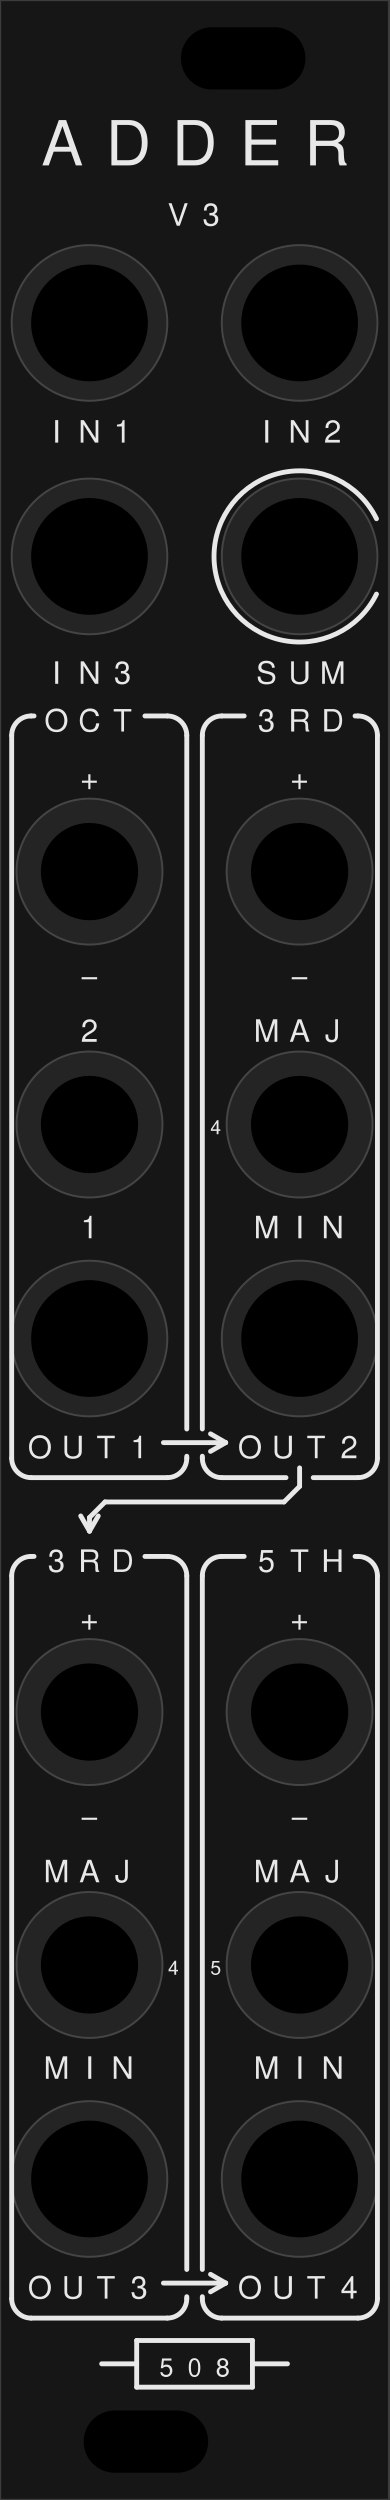
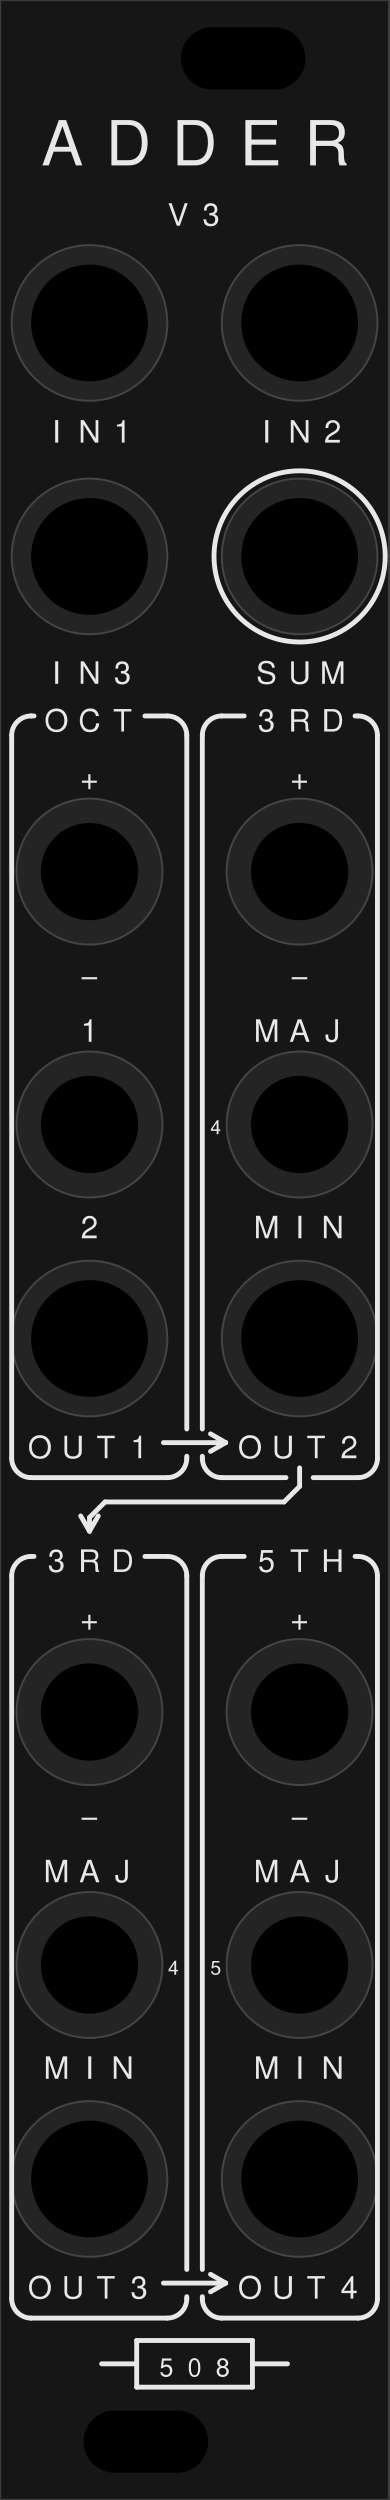
<svg xmlns="http://www.w3.org/2000/svg" width="20.0mm" height="128.5mm" viewBox="0 0 20.0 128.5">
  <g font-family="Helvetica, Arial, sans-serif" fill="#e8e8e8">
    <rect x="0" y="0" width="20.0" height="128.5" fill="#161616" stroke="#3c3c3c" stroke-width="0.12" />
    <g fill="#242424" stroke="#454545" stroke-width="0.1">
      <circle cx="4.6" cy="16.6" r="4.0" />
      <circle cx="15.4" cy="16.6" r="4.0" />
      <circle cx="4.6" cy="28.6" r="4.0" />
      <circle cx="15.4" cy="28.6" r="4.0" />
      <circle cx="4.6" cy="44.8" r="3.75" />
      <circle cx="4.6" cy="57.8" r="3.75" />
      <circle cx="4.6" cy="68.8" r="4.0" />
      <circle cx="15.4" cy="44.8" r="3.75" />
      <circle cx="15.4" cy="57.8" r="3.75" />
      <circle cx="15.4" cy="68.8" r="4.0" />
      <circle cx="4.6" cy="88.0" r="3.75" />
      <circle cx="4.6" cy="101.0" r="3.75" />
      <circle cx="4.6" cy="112.0" r="4.0" />
      <circle cx="15.4" cy="88.0" r="3.75" />
      <circle cx="15.4" cy="101.0" r="3.75" />
      <circle cx="15.4" cy="112.0" r="4.0" />
    </g>
    <g fill="#000000">
      <circle cx="4.6" cy="16.6" r="3.0" />
      <circle cx="15.4" cy="16.6" r="3.0" />
      <circle cx="4.6" cy="28.6" r="3.0" />
      <circle cx="15.4" cy="28.6" r="3.0" />
      <circle cx="4.6" cy="44.8" r="2.5" />
      <circle cx="4.6" cy="57.8" r="2.5" />
      <circle cx="4.6" cy="68.8" r="3.0" />
      <circle cx="15.4" cy="44.8" r="2.5" />
      <circle cx="15.4" cy="57.8" r="2.5" />
      <circle cx="15.4" cy="68.8" r="3.0" />
      <circle cx="4.6" cy="88.0" r="2.5" />
      <circle cx="4.6" cy="101.0" r="2.5" />
      <circle cx="4.6" cy="112.0" r="3.0" />
      <circle cx="15.4" cy="88.0" r="2.5" />
      <circle cx="15.4" cy="101.0" r="2.5" />
      <circle cx="15.4" cy="112.0" r="3.0" />
      <rect x="9.3" y="1.4" width="6.4" height="3.2" rx="1.6" />
      <rect x="4.3" y="123.9" width="6.4" height="3.2" rx="1.6" />
    </g>
    <g stroke="#e8e8e8" fill="none" stroke-linecap="round">
      <line x1="1.6" y1="36.8" x2="1.75" y2="36.8" stroke-width="0.25" />
      <line x1="7.45" y1="36.8" x2="8.6" y2="36.8" stroke-width="0.25" />
      <line x1="1.6" y1="75.95" x2="8.6" y2="75.95" stroke-width="0.25" />
      <line x1="0.6" y1="37.8" x2="0.6" y2="74.95" stroke-width="0.25" />
      <line x1="9.6" y1="37.8" x2="9.6" y2="73.45" stroke-width="0.25" />
      <line x1="9.6" y1="74.85" x2="9.6" y2="74.95" stroke-width="0.25" />
      <line x1="11.4" y1="36.8" x2="12.55" y2="36.8" stroke-width="0.25" />
      <line x1="18.25" y1="36.8" x2="18.4" y2="36.8" stroke-width="0.25" />
      <line x1="11.4" y1="75.95" x2="14.7" y2="75.95" stroke-width="0.25" />
      <line x1="16.1" y1="75.95" x2="18.4" y2="75.95" stroke-width="0.25" />
      <line x1="10.4" y1="37.8" x2="10.4" y2="73.45" stroke-width="0.25" />
      <line x1="10.4" y1="74.85" x2="10.4" y2="74.95" stroke-width="0.25" />
      <line x1="19.4" y1="37.8" x2="19.4" y2="74.95" stroke-width="0.25" />
      <line x1="1.6" y1="80.0" x2="1.75" y2="80.0" stroke-width="0.25" />
      <line x1="7.45" y1="80.0" x2="8.6" y2="80.0" stroke-width="0.25" />
      <line x1="1.6" y1="119.15" x2="8.6" y2="119.15" stroke-width="0.25" />
      <line x1="0.6" y1="81.0" x2="0.6" y2="118.15" stroke-width="0.25" />
      <line x1="9.6" y1="81.0" x2="9.6" y2="116.65" stroke-width="0.25" />
      <line x1="9.6" y1="118.05" x2="9.6" y2="118.15" stroke-width="0.25" />
      <line x1="11.4" y1="80.0" x2="12.55" y2="80.0" stroke-width="0.25" />
      <line x1="18.25" y1="80.0" x2="18.4" y2="80.0" stroke-width="0.25" />
      <line x1="11.4" y1="119.15" x2="18.4" y2="119.15" stroke-width="0.25" />
      <line x1="10.4" y1="81.0" x2="10.4" y2="116.65" stroke-width="0.25" />
      <line x1="10.4" y1="118.05" x2="10.4" y2="118.15" stroke-width="0.25" />
      <line x1="19.4" y1="81.0" x2="19.4" y2="118.15" stroke-width="0.25" />
      <line x1="8.4" y1="74.15" x2="11.6" y2="74.15" stroke-width="0.25" />
      <line x1="11.6" y1="74.15" x2="10.821" y2="74.6" stroke-width="0.25" />
      <line x1="11.6" y1="74.15" x2="10.821" y2="73.7" stroke-width="0.25" />
      <line x1="8.4" y1="117.35" x2="11.6" y2="117.35" stroke-width="0.25" />
      <line x1="11.6" y1="117.35" x2="10.821" y2="117.8" stroke-width="0.25" />
      <line x1="11.6" y1="117.35" x2="10.821" y2="116.9" stroke-width="0.25" />
      <line x1="15.4" y1="75.45" x2="15.4" y2="76.4" stroke-width="0.25" />
      <line x1="15.4" y1="76.4" x2="14.6" y2="77.2" stroke-width="0.25" />
      <line x1="14.6" y1="77.2" x2="5.4" y2="77.2" stroke-width="0.25" />
      <line x1="5.4" y1="77.2" x2="4.6" y2="78.0" stroke-width="0.25" />
      <line x1="4.6" y1="78.0" x2="4.6" y2="78.7" stroke-width="0.25" />
      <line x1="4.6" y1="78.7" x2="4.15" y2="77.921" stroke-width="0.25" />
      <line x1="4.6" y1="78.7" x2="5.05" y2="77.921" stroke-width="0.25" />
      <line x1="7.025" y1="120.3" x2="12.975" y2="120.3" stroke-width="0.25" />
      <line x1="12.975" y1="120.3" x2="12.975" y2="122.7" stroke-width="0.25" />
      <line x1="12.975" y1="122.7" x2="7.025" y2="122.7" stroke-width="0.25" />
      <line x1="7.025" y1="122.7" x2="7.025" y2="120.3" stroke-width="0.25" />
      <line x1="5.225" y1="121.5" x2="7.025" y2="121.5" stroke-width="0.25" />
      <line x1="12.975" y1="121.5" x2="14.775" y2="121.5" stroke-width="0.25" />
-       <path d="M 19.351 30.537 A 4.4 4.4 0 1 1 19.351 26.663" stroke-width="0.25" />
      <path d="M 0.6 37.8 A 1.0 1.0 0 0 1 1.6 36.8" stroke-width="0.25" />
      <path d="M 8.6 36.8 A 1.0 1.0 0 0 1 9.6 37.8" stroke-width="0.25" />
      <path d="M 9.6 74.95 A 1.0 1.0 0 0 1 8.6 75.95" stroke-width="0.25" />
      <path d="M 1.6 75.95 A 1.0 1.0 0 0 1 0.6 74.95" stroke-width="0.25" />
      <path d="M 10.4 37.8 A 1.0 1.0 0 0 1 11.4 36.8" stroke-width="0.25" />
      <path d="M 18.4 36.8 A 1.0 1.0 0 0 1 19.4 37.8" stroke-width="0.25" />
      <path d="M 19.4 74.95 A 1.0 1.0 0 0 1 18.4 75.95" stroke-width="0.25" />
      <path d="M 11.4 75.95 A 1.0 1.0 0 0 1 10.4 74.95" stroke-width="0.25" />
      <path d="M 0.6 81.0 A 1.0 1.0 0 0 1 1.6 80.0" stroke-width="0.25" />
      <path d="M 8.6 80.0 A 1.0 1.0 0 0 1 9.6 81.0" stroke-width="0.25" />
      <path d="M 9.6 118.15 A 1.0 1.0 0 0 1 8.6 119.15" stroke-width="0.25" />
      <path d="M 1.6 119.15 A 1.0 1.0 0 0 1 0.6 118.15" stroke-width="0.25" />
      <path d="M 10.4 81.0 A 1.0 1.0 0 0 1 11.4 80.0" stroke-width="0.25" />
      <path d="M 18.4 80.0 A 1.0 1.0 0 0 1 19.4 81.0" stroke-width="0.25" />
      <path d="M 19.4 118.15 A 1.0 1.0 0 0 1 18.4 119.15" stroke-width="0.25" />
      <path d="M 11.4 119.15 A 1.0 1.0 0 0 1 10.4 118.15" stroke-width="0.25" />
+       <circle cx="15.4" cy="28.6" r="4.4" stroke-width="0.25" />
    </g>
    <g text-anchor="middle">
      <text x="3.2" y="8.5" font-size="3.2">A</text>
      <text x="6.6" y="8.5" font-size="3.2">D</text>
      <text x="10.0" y="8.5" font-size="3.2">D</text>
      <text x="13.4" y="8.5" font-size="3.2">E</text>
      <text x="16.8" y="8.5" font-size="3.2">R</text>
      <text x="9.15" y="11.6" font-size="1.6">V</text>
      <text x="10.85" y="11.6" font-size="1.6">3</text>
      <text x="2.9" y="22.75" font-size="1.6">I</text>
      <text x="4.6" y="22.75" font-size="1.6">N</text>
      <text x="6.3" y="22.75" font-size="1.6">1</text>
      <text x="13.7" y="22.75" font-size="1.6">I</text>
      <text x="15.4" y="22.75" font-size="1.6">N</text>
      <text x="17.1" y="22.75" font-size="1.6">2</text>
      <text x="2.9" y="35.15" font-size="1.6">I</text>
      <text x="4.6" y="35.15" font-size="1.6">N</text>
      <text x="6.3" y="35.15" font-size="1.6">3</text>
      <text x="13.7" y="35.15" font-size="1.6">S</text>
      <text x="15.4" y="35.15" font-size="1.6">U</text>
      <text x="17.1" y="35.15" font-size="1.6">M</text>
      <text x="4.6" y="40.55" font-size="1.6">+</text>
      <text x="4.6" y="50.65" font-size="1.6">−</text>
-       <text x="4.6" y="53.55" font-size="1.6">2</text>
-       <text x="4.6" y="63.65" font-size="1.6">1</text>
+       <text x="4.6" y="53.55" font-size="1.6">1</text>
+       <text x="4.6" y="63.65" font-size="1.6">2</text>
      <text x="2.05" y="74.95" font-size="1.6">O</text>
      <text x="3.75" y="74.95" font-size="1.6">U</text>
      <text x="5.45" y="74.95" font-size="1.6">T</text>
      <text x="7.15" y="74.95" font-size="1.6">1</text>
      <text x="2.9" y="37.6" font-size="1.6">O</text>
      <text x="4.6" y="37.6" font-size="1.6">C</text>
      <text x="6.3" y="37.6" font-size="1.6">T</text>
      <text x="15.4" y="40.55" font-size="1.6">+</text>
      <text x="15.4" y="50.65" font-size="1.6">−</text>
      <text x="13.7" y="53.55" font-size="1.6">M</text>
      <text x="15.4" y="53.55" font-size="1.6">A</text>
      <text x="17.1" y="53.55" font-size="1.6">J</text>
      <text x="13.7" y="63.65" font-size="1.6">M</text>
      <text x="15.4" y="63.65" font-size="1.6">I</text>
      <text x="17.1" y="63.65" font-size="1.6">N</text>
      <text x="12.85" y="74.95" font-size="1.6">O</text>
      <text x="14.55" y="74.95" font-size="1.6">U</text>
      <text x="16.25" y="74.95" font-size="1.6">T</text>
      <text x="17.95" y="74.95" font-size="1.6">2</text>
      <text x="11.088" y="58.3" font-size="1.0">4</text>
      <text x="13.7" y="37.6" font-size="1.6">3</text>
      <text x="15.4" y="37.6" font-size="1.6">R</text>
      <text x="17.1" y="37.6" font-size="1.6">D</text>
      <text x="4.6" y="83.75" font-size="1.6">+</text>
      <text x="4.6" y="93.85" font-size="1.6">−</text>
      <text x="2.9" y="96.75" font-size="1.6">M</text>
      <text x="4.6" y="96.75" font-size="1.6">A</text>
      <text x="6.3" y="96.75" font-size="1.6">J</text>
      <text x="2.9" y="106.85" font-size="1.6">M</text>
      <text x="4.6" y="106.85" font-size="1.6">I</text>
      <text x="6.3" y="106.85" font-size="1.6">N</text>
      <text x="2.05" y="118.15" font-size="1.6">O</text>
      <text x="3.75" y="118.15" font-size="1.6">U</text>
      <text x="5.45" y="118.15" font-size="1.6">T</text>
      <text x="7.15" y="118.15" font-size="1.6">3</text>
      <text x="8.912" y="101.5" font-size="1.0">4</text>
      <text x="2.9" y="80.8" font-size="1.6">3</text>
      <text x="4.6" y="80.8" font-size="1.6">R</text>
      <text x="6.3" y="80.8" font-size="1.6">D</text>
      <text x="15.4" y="83.75" font-size="1.6">+</text>
      <text x="15.4" y="93.85" font-size="1.6">−</text>
      <text x="13.7" y="96.75" font-size="1.6">M</text>
      <text x="15.4" y="96.75" font-size="1.6">A</text>
      <text x="17.1" y="96.75" font-size="1.6">J</text>
      <text x="13.7" y="106.85" font-size="1.6">M</text>
      <text x="15.4" y="106.85" font-size="1.6">I</text>
      <text x="17.1" y="106.85" font-size="1.6">N</text>
      <text x="12.85" y="118.15" font-size="1.6">O</text>
      <text x="14.55" y="118.15" font-size="1.6">U</text>
      <text x="16.25" y="118.15" font-size="1.6">T</text>
      <text x="17.95" y="118.15" font-size="1.6">4</text>
      <text x="11.088" y="101.5" font-size="1.0">5</text>
      <text x="13.7" y="80.8" font-size="1.6">5</text>
      <text x="15.4" y="80.8" font-size="1.6">T</text>
      <text x="17.1" y="80.8" font-size="1.6">H</text>
      <text x="8.55" y="122.15" font-size="1.3">5</text>
      <text x="10.0" y="122.15" font-size="1.3">0</text>
      <text x="11.45" y="122.15" font-size="1.3">8</text>
    </g>
  </g>
</svg>
